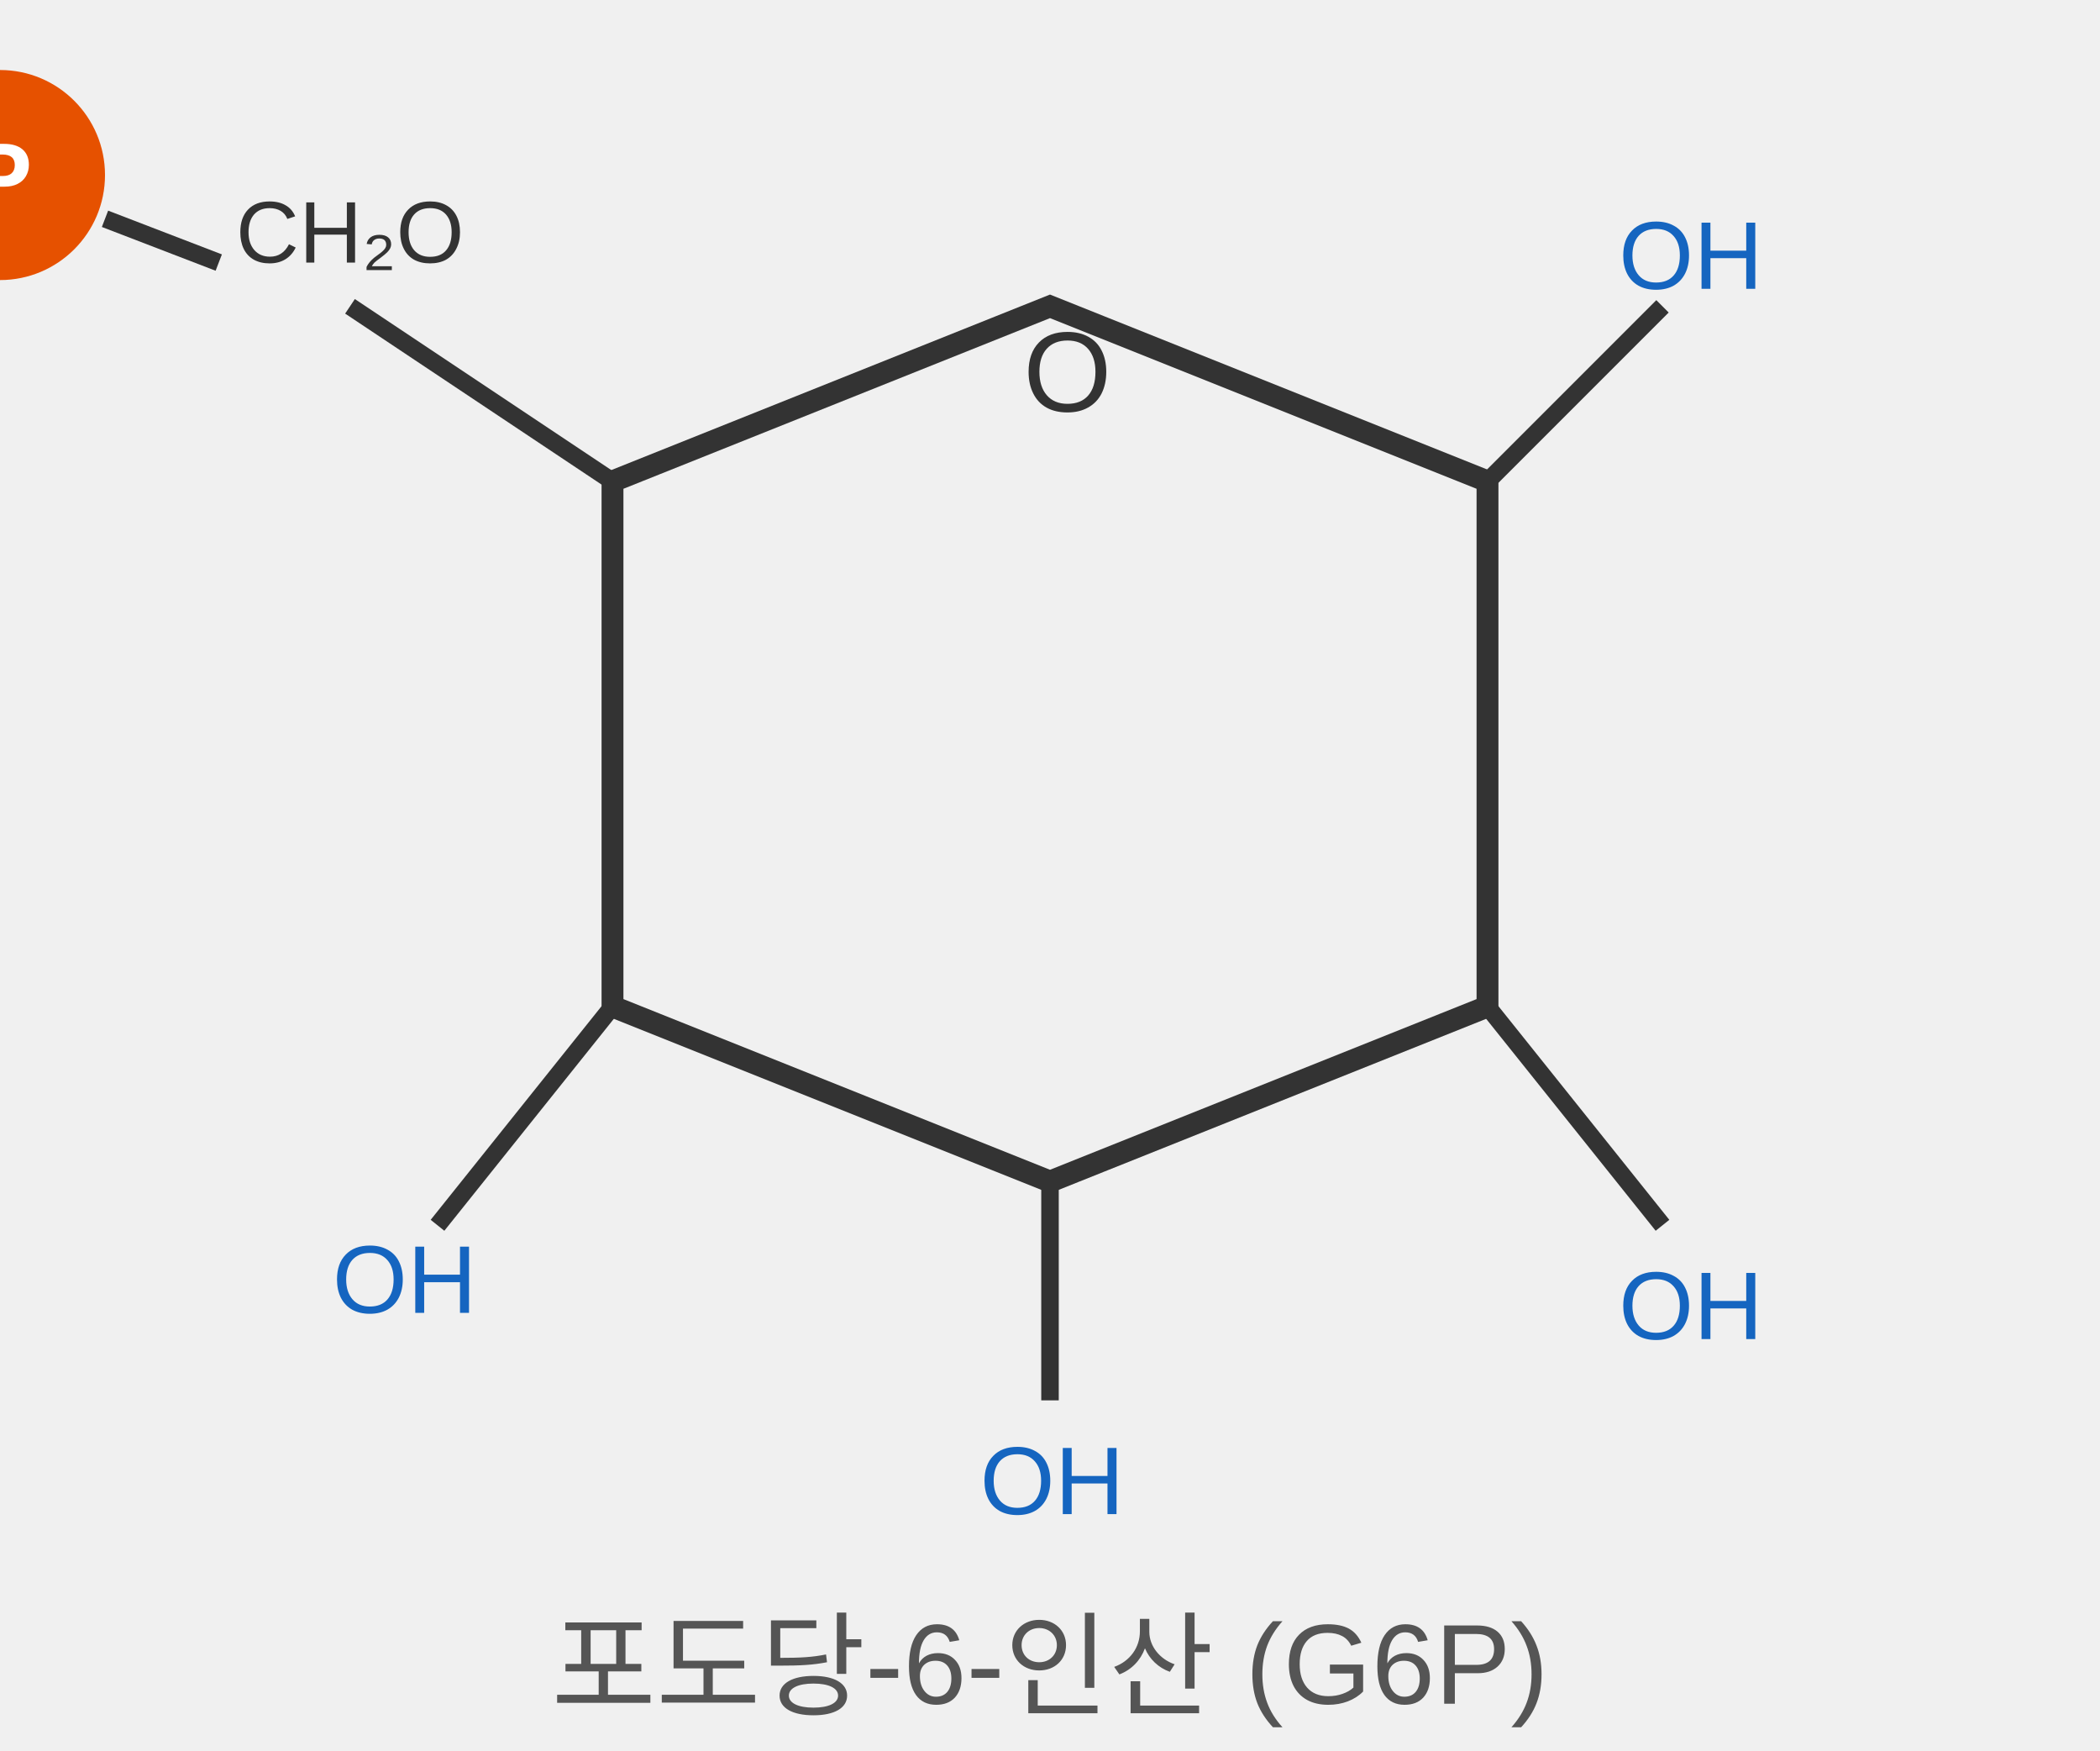
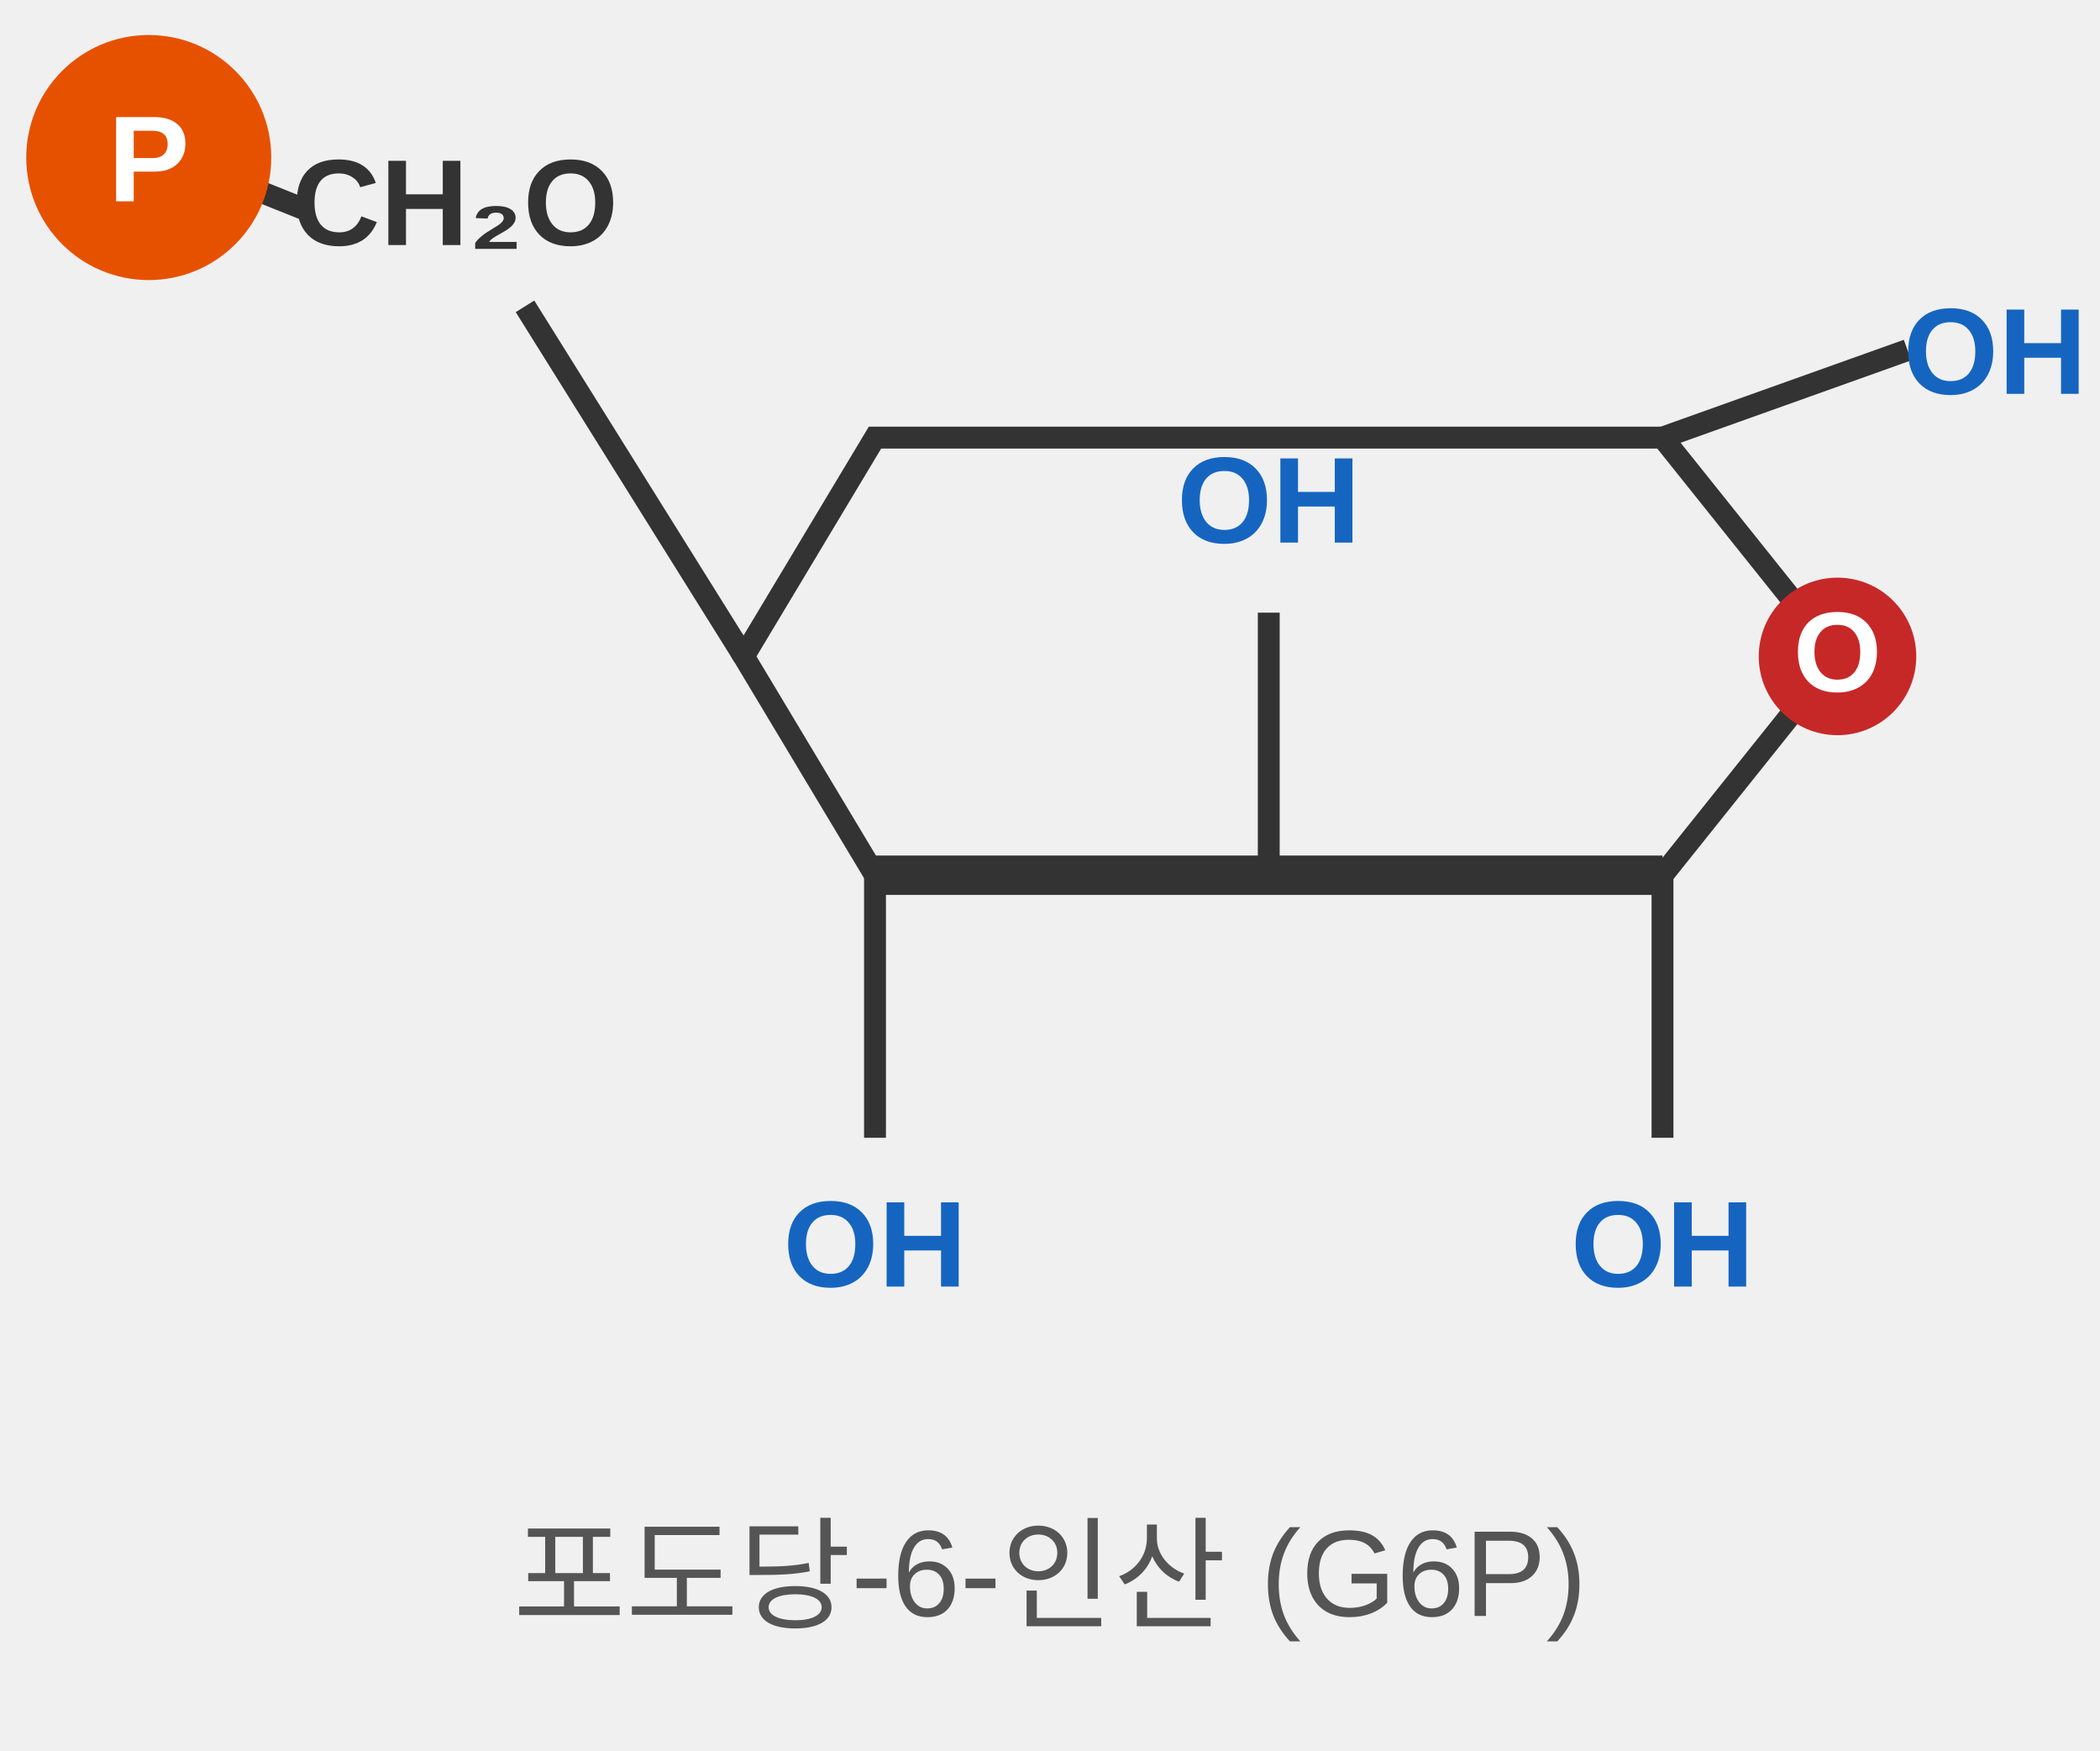
<svg xmlns="http://www.w3.org/2000/svg" viewBox="0 0 240 200">
-   <g transform="translate(120,85)">
-     <polygon points="-50,-30 -50,30 0,50 50,30 50,-30 0,-50" fill="none" stroke="#333" stroke-width="2.5" />
-     <text x="2" y="-38" font-size="13" fill="#333" font-family="Arial" text-anchor="middle">O</text>
-     <line x1="-50" y1="30" x2="-70" y2="55" stroke="#333" stroke-width="2" />
-     <text x="-82" y="65" font-size="11" fill="#1565C0" font-family="Arial">OH</text>
-     <line x1="0" y1="50" x2="0" y2="75" stroke="#333" stroke-width="2" />
-     <text x="-8" y="88" font-size="11" fill="#1565C0" font-family="Arial">OH</text>
-     <line x1="50" y1="30" x2="70" y2="55" stroke="#333" stroke-width="2" />
-     <text x="65" y="68" font-size="11" fill="#1565C0" font-family="Arial">OH</text>
-     <line x1="50" y1="-30" x2="70" y2="-50" stroke="#333" stroke-width="2" />
-     <text x="65" y="-52" font-size="11" fill="#1565C0" font-family="Arial">OH</text>
-     <line x1="-50" y1="-30" x2="-80" y2="-50" stroke="#333" stroke-width="2" />
-     <text x="-80" y="-55" font-size="10" fill="#333" font-family="Arial" text-anchor="middle">CH₂O</text>
-     <line x1="-95" y1="-55" x2="-108" y2="-60" stroke="#333" stroke-width="2" />
-     <circle cx="-120" cy="-65" r="12" fill="#E65100" />
-     <text x="-120" y="-61" text-anchor="middle" font-size="11" fill="white" font-family="Arial" font-weight="bold">P</text>
-   </g>
-   <text x="120" y="195" text-anchor="middle" font-family="'Noto Sans KR', Arial, sans-serif" font-size="13" fill="#555">포도당-6-인산 (G6P)</text>
+   <path d="M 100 100 L 190 100 L 210 75 L 190 50 L 100 50 L 85 75 Z" fill="none" stroke="#333" stroke-width="2.5" />
+   <line x1="100" y1="100" x2="190" y2="100" stroke="#333" stroke-width="4.5" />
+   <circle cx="210" cy="75" r="9" fill="#C62828" />
+   <text x="210" y="79" font-family="Arial" font-size="13" fill="white" text-anchor="middle" font-weight="bold">O</text>
+   <line x1="85" y1="75" x2="60" y2="35" stroke="#333" stroke-width="2.5" />
+   <text x="52" y="28" font-family="Arial" font-size="14" fill="#333" text-anchor="middle" font-weight="bold">CH₂O</text>
+   <line x1="35" y1="24" x2="30" y2="22" stroke="#333" stroke-width="2.5" />
+   <circle cx="17" cy="18" r="14" fill="#E65100" />
+   <text x="17" y="23" text-anchor="middle" font-size="14" fill="white" font-family="Arial" font-weight="bold">P</text>
+   <line x1="100" y1="100" x2="100" y2="130" stroke="#333" stroke-width="2.5" />
+   <text x="100" y="147" font-family="Arial" font-size="14" fill="#1565C0" text-anchor="middle" font-weight="bold">OH</text>
+   <line x1="145" y1="100" x2="145" y2="70" stroke="#333" stroke-width="2.5" />
+   <text x="145" y="62" font-family="Arial" font-size="14" fill="#1565C0" text-anchor="middle" font-weight="bold">OH</text>
+   <line x1="190" y1="100" x2="190" y2="130" stroke="#333" stroke-width="2.5" />
+   <text x="190" y="147" font-family="Arial" font-size="14" fill="#1565C0" text-anchor="middle" font-weight="bold">OH</text>
+   <line x1="190" y1="50" x2="218" y2="40" stroke="#333" stroke-width="2.5" />
+   <text x="228" y="45" font-family="Arial" font-size="14" fill="#1565C0" text-anchor="middle" font-weight="bold">OH</text>
+   <text x="120" y="185" font-family="Noto Sans KR, Arial" font-size="14" fill="#555" text-anchor="middle">포도당-6-인산 (G6P)</text>
</svg>
